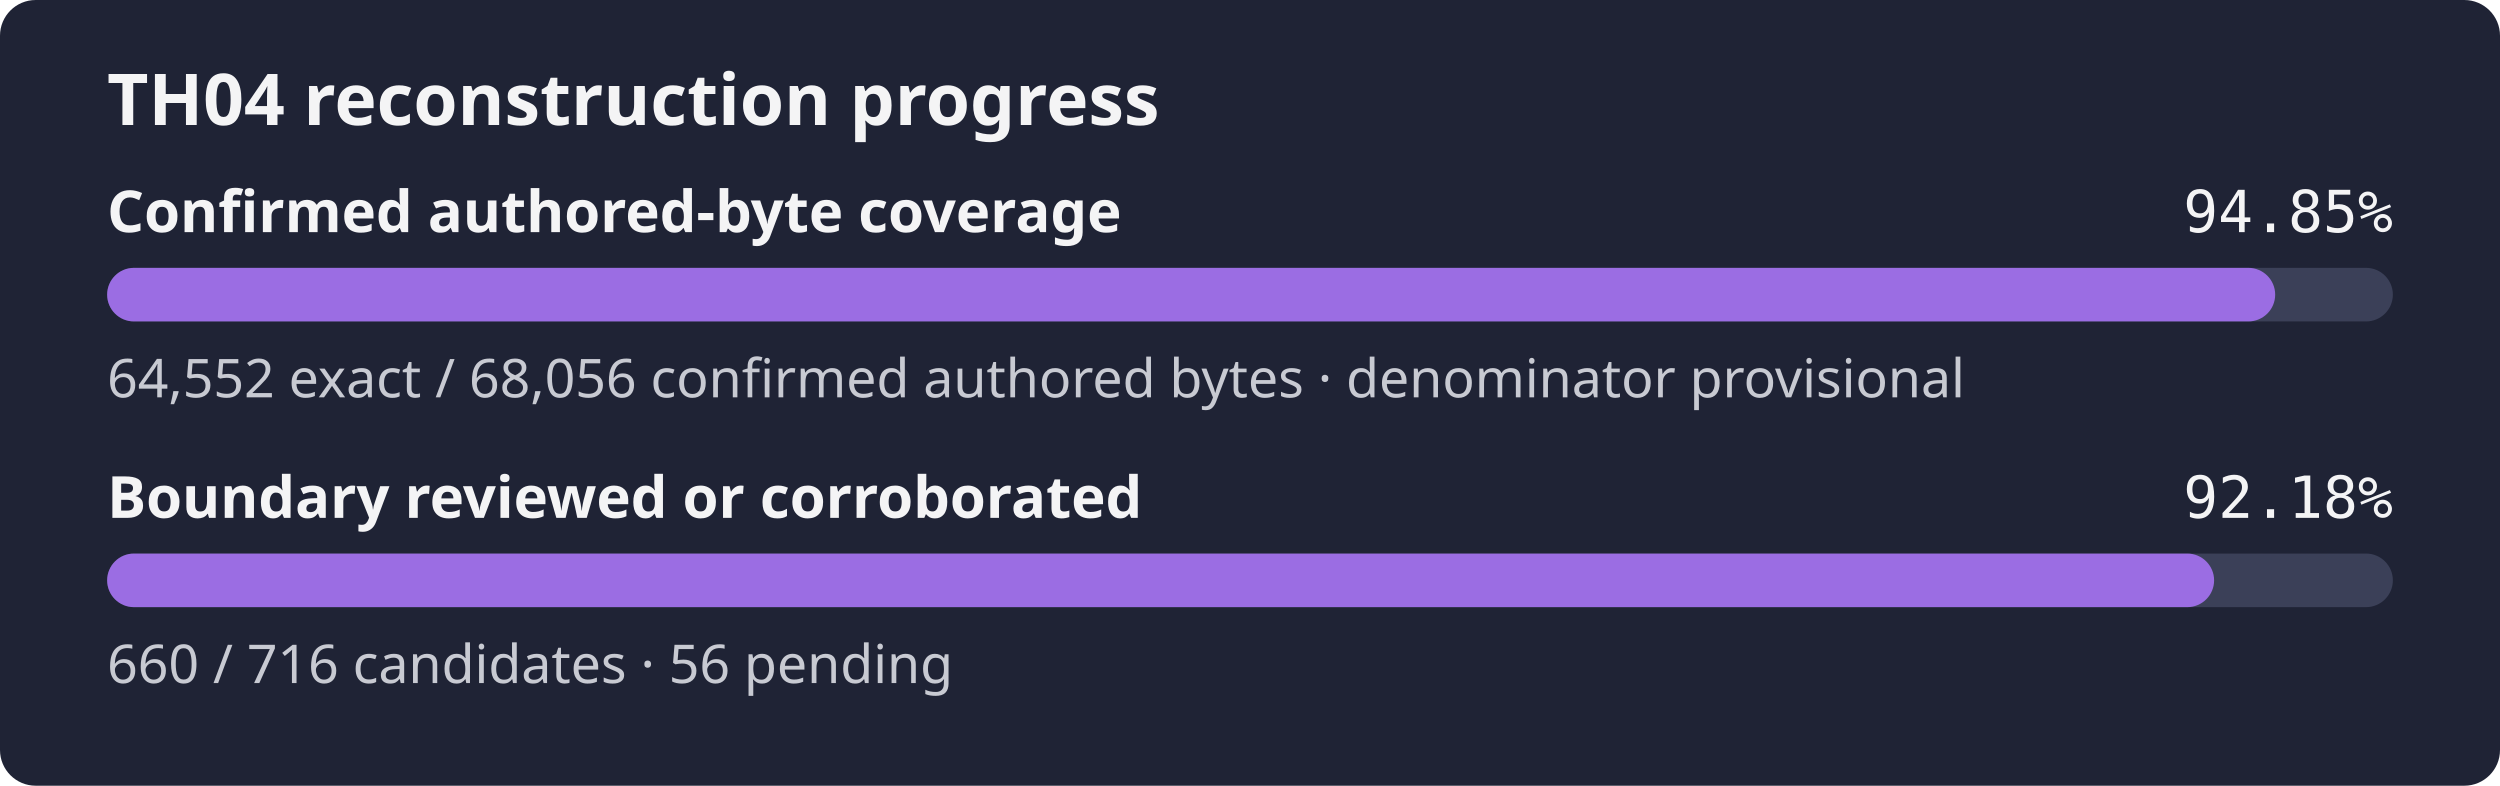
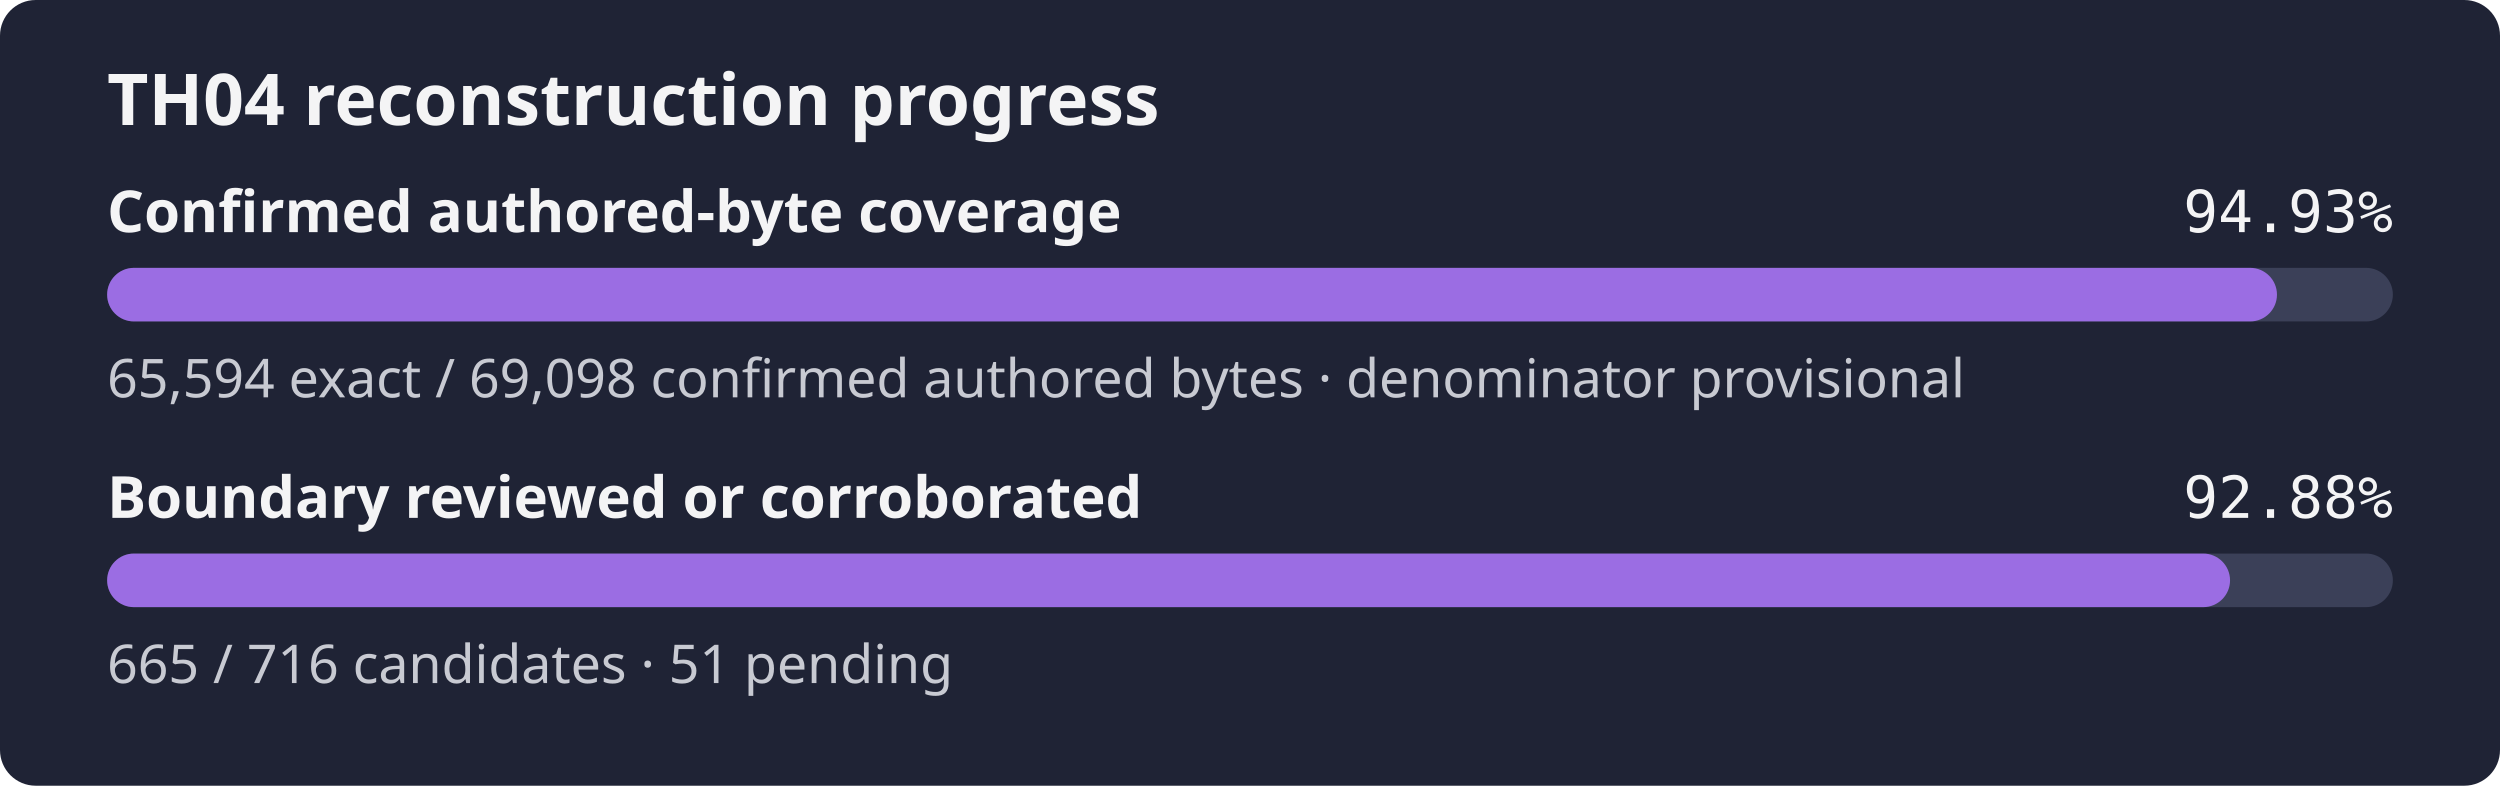
- <svg xmlns="http://www.w3.org/2000/svg" width="560" height="176" role="img" aria-label="TH04 reconstruction progress: 94.85% of the confirmed authored-byte set is exact, boundary reviewed or corroborated 92.18%">
+ <svg xmlns="http://www.w3.org/2000/svg" width="560" height="176" role="img" aria-label="TH04 reconstruction progress: 94.93% of the confirmed authored-byte set is exact, boundary reviewed or corroborated 92.88%">
  <rect width="560" height="176" rx="8" fill="#1f2335" />
  <text x="24" y="28" fill="#f4f4f5" font-family="sans-serif" font-size="16" font-weight="600">TH04 reconstruction progress</text>
  <text x="24" y="52" fill="#f4f4f5" font-family="sans-serif" font-size="13" font-weight="600">Confirmed authored-byte coverage</text>
-   <text x="536" y="52" fill="#f4f4f5" text-anchor="end" font-family="monospace" font-size="13">94.85%</text>
+   <text x="536" y="52" fill="#f4f4f5" text-anchor="end" font-family="monospace" font-size="13">94.93%</text>
  <rect x="24" y="60" width="512" height="12" rx="6" fill="#3b4058" />
-   <rect x="24" y="60" width="485.64" height="12" rx="6" fill="#9b6de3" />
-   <text x="24" y="89" fill="#c8cad2" font-family="sans-serif" font-size="12">64,552 exact / 68,056 confirmed authored bytes · denominator provisional</text>
+   <rect x="24" y="60" width="486.04" height="12" rx="6" fill="#9b6de3" />
+   <text x="24" y="89" fill="#c8cad2" font-family="sans-serif" font-size="12">65,594 exact / 69,098 confirmed authored bytes · denominator provisional</text>
  <text x="24" y="116" fill="#f4f4f5" font-family="sans-serif" font-size="13" font-weight="600">Boundary reviewed or corroborated</text>
-   <text x="536" y="116" fill="#f4f4f5" text-anchor="end" font-family="monospace" font-size="13">92.18%</text>
+   <text x="536" y="116" fill="#f4f4f5" text-anchor="end" font-family="monospace" font-size="13">92.88%</text>
  <rect x="24" y="124" width="512" height="12" rx="6" fill="#3b4058" />
-   <rect x="24" y="124" width="471.96" height="12" rx="6" fill="#9b6de3" />
-   <text x="24" y="153" fill="#c8cad2" font-family="sans-serif" font-size="12">660 / 716 candidates · 56 pending</text>
+   <rect x="24" y="124" width="475.53" height="12" rx="6" fill="#9b6de3" />
+   <text x="24" y="153" fill="#c8cad2" font-family="sans-serif" font-size="12">665 / 716 candidates · 51 pending</text>
</svg>
